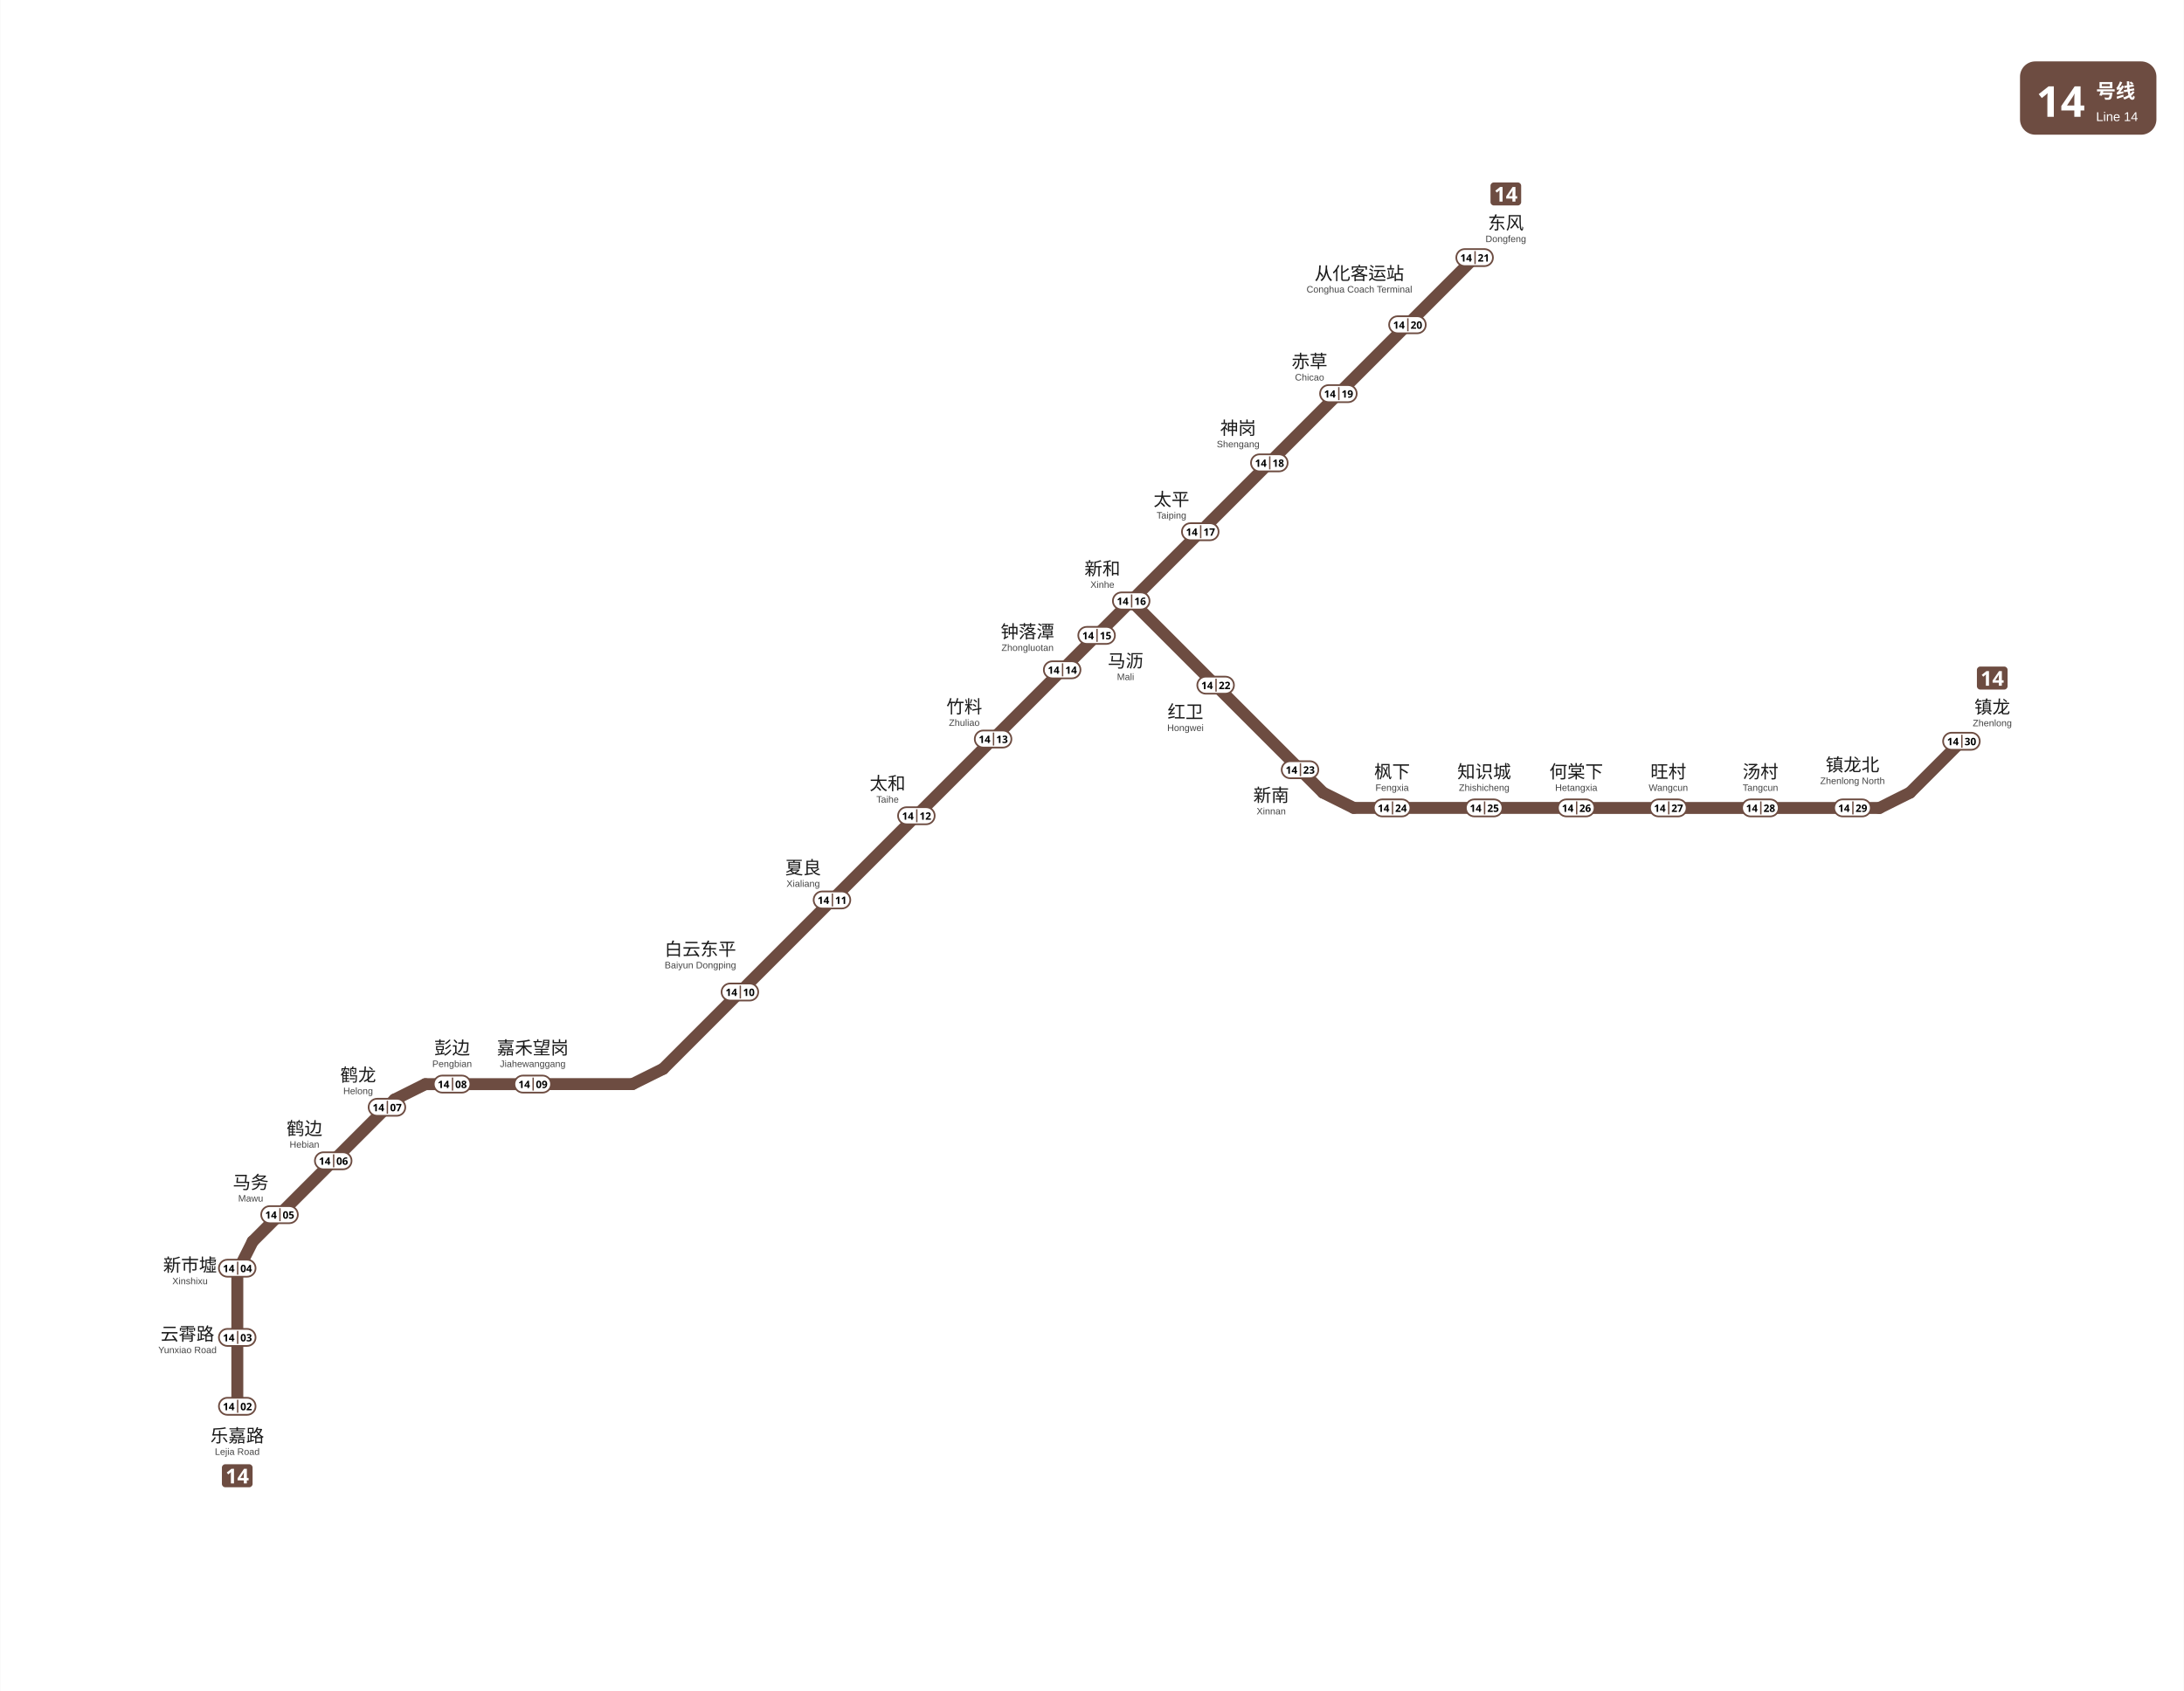
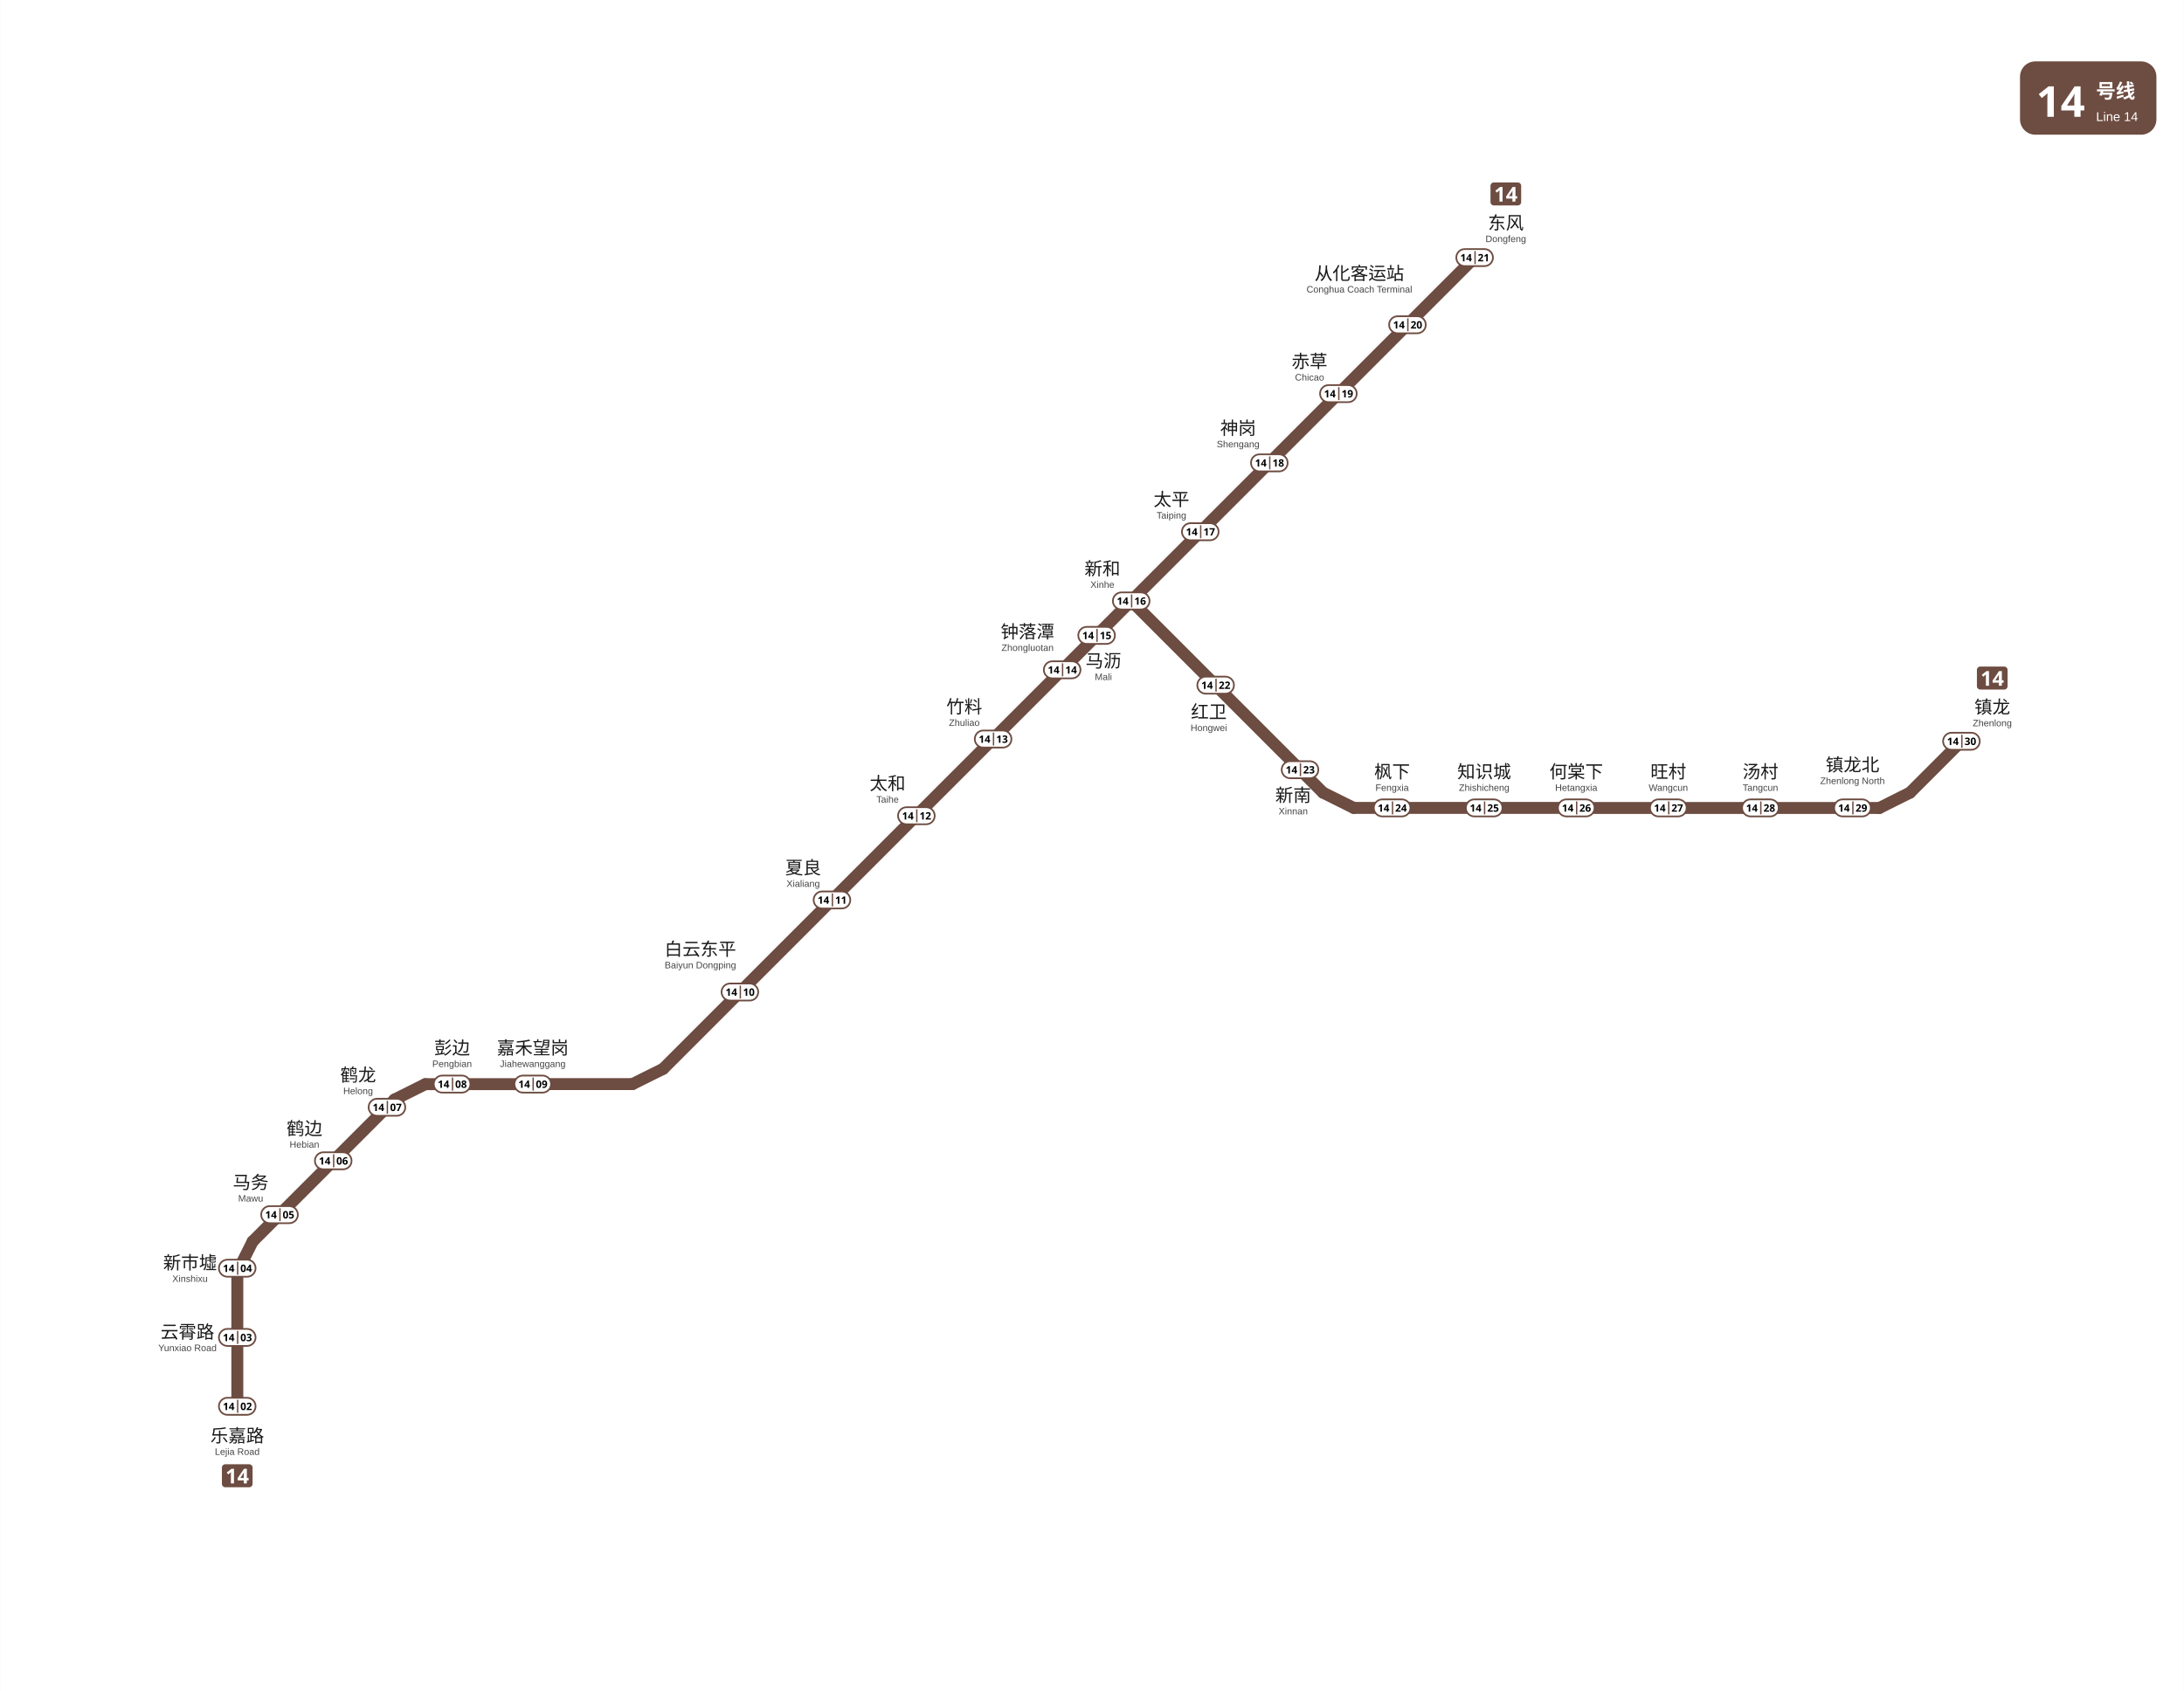
<svg xmlns="http://www.w3.org/2000/svg" viewBox="1186.2 -57.7 1280.6 991.9" data-pins="东风,乐嘉路,云霄路,从化客运站,何棠下,嘉禾望岗,夏良,太和,太平,彭边,新南,新和,新市墟,旺村,枫下,汤村,白云东平,知识城,神岗,竹料,红卫,赤草,钟落潭,镇龙,镇龙北,马务,马沥,鹤边,鹤龙" width="1281" height="992">
  <rect x="1186.2" y="-57.688" width="1280.562" height="991.888" fill="#ffffff" />
  <g id="走廊">
    <line x1="1325.25" y1="767.25" x2="1325.25" y2="690.75" style="fill:none;stroke:#6D4C41;stroke-width:7;stroke-linecap:round" />
    <line x1="1325.20" y1="688.50" x2="1334.25" y2="670.50" style="fill:none;stroke:#6D4C41;stroke-width:7;stroke-linecap:round" />
    <line x1="1334.25" y1="670.50" x2="1417.50" y2="587.25" style="fill:none;stroke:#6D4C41;stroke-width:7;stroke-linecap:round" />
    <line x1="1417.50" y1="587.25" x2="1435.50" y2="578.25" style="fill:none;stroke:#6D4C41;stroke-width:7;stroke-linecap:round" />
    <line x1="1435.50" y1="578.25" x2="1557.00" y2="578.20" style="fill:none;stroke:#6D4C41;stroke-width:7;stroke-linecap:round" />
    <line x1="1557.00" y1="578.20" x2="1575.00" y2="569.25" style="fill:none;stroke:#6D4C41;stroke-width:7;stroke-linecap:round" />
    <line x1="1575.00" y1="569.25" x2="1849.50" y2="294.75" style="fill:none;stroke:#6D4C41;stroke-width:7;stroke-linecap:round" />
    <line x1="1849.50" y1="294.75" x2="2050.88" y2="93.38" style="fill:none;stroke:#6D4C41;stroke-width:7;stroke-linecap:round" />
    <line x1="1849.50" y1="294.75" x2="1962.00" y2="407.25" style="fill:none;stroke:#6D4C41;stroke-width:7;stroke-linecap:round" />
    <line x1="1962.00" y1="407.25" x2="1980.00" y2="416.20" style="fill:none;stroke:#6D4C41;stroke-width:7;stroke-linecap:round" />
    <line x1="1980.00" y1="416.20" x2="2288.25" y2="416.25" style="fill:none;stroke:#6D4C41;stroke-width:7;stroke-linecap:round" />
    <line x1="2288.25" y1="416.25" x2="2306.25" y2="407.25" style="fill:none;stroke:#6D4C41;stroke-width:7;stroke-linecap:round" />
    <line x1="2306.25" y1="407.25" x2="2336.40" y2="377.10" style="fill:none;stroke:#6D4C41;stroke-width:7;stroke-linecap:round" />
  </g>
  <g id="线路徽标">
    <g data-badge="header" transform="translate(2370.76 -21.6883)" data-ink="#FFFFFF" data-box="2370.8,-21.7,2450.8,21.3" data-chip="2370.8,-21.7,2450.8,21.3">
      <rect x="0" y="0" width="80.0" height="43.0" rx="9.0" fill="#6D4C41" />
      <text x="9.5" y="32.5" font-family="'Microsoft YaHei', sans-serif" font-size="25" font-weight="bold" fill="#FFFFFF">14</text>
      <text x="44.6" y="21.5" font-family="'Microsoft YaHei', sans-serif" font-size="11.5" font-weight="600" fill="#FFFFFF">号线</text>
      <text x="44.6" y="35.0" font-family="Arial, sans-serif" font-size="7.5" fill="#FFFFFF">Line 14</text>
    </g>
    <g data-badge="chip" transform="translate(1316.21 801.2)" data-box="1316.2,801.2,1334.2,814.7">
      <path d="M16.04 13.49h-14.09c-1.07 0 -1.95 -0.88 -1.95 -1.95v-9.59c0 -1.07 0.88 -1.95 1.95 -1.95h14.09c1.07 0 1.95 0.88 1.95 1.95v9.59C17.99 12.61 17.11 13.49 16.04 13.49z" fill="#6D4C41" />
      <path d="M7.08 11.24h-1.81v-4.96c0 -0.2 0 -0.47 0.01 -0.81c0.01 -0.34 0.02 -0.64 0.04 -0.89c-0.04 0.05 -0.13 0.13 -0.26 0.26c-0.13 0.12 -0.25 0.23 -0.37 0.33l-0.98 0.79l-0.88 -1.09l2.76 -2.2h1.49V11.24z" fill="#FFFFFF" />
      <path d="M15.65 9.46h-1.03V11.24h-1.76v-1.78h-3.66v-1.26l3.76 -5.53h1.67v5.39h1.03V9.46zM12.85 8.06v-1.45c0 -0.18 0 -0.41 0.01 -0.67c0.01 -0.26 0.02 -0.51 0.03 -0.74c0.01 -0.23 0.02 -0.38 0.03 -0.45h-0.05c-0.07 0.16 -0.15 0.32 -0.23 0.47c-0.08 0.15 -0.18 0.31 -0.28 0.47l-1.57 2.38H12.85z" fill="#FFFFFF" />
    </g>
    <g data-badge="chip" transform="translate(2060.21 49.3193)" data-box="2060.2,49.3,2078.2,62.8">
      <path d="M16.04 13.49h-14.09c-1.07 0 -1.95 -0.88 -1.95 -1.95v-9.59c0 -1.07 0.88 -1.95 1.95 -1.95h14.09c1.07 0 1.95 0.88 1.95 1.95v9.59C17.99 12.61 17.11 13.49 16.04 13.49z" fill="#6D4C41" />
      <path d="M7.08 11.24h-1.81v-4.96c0 -0.2 0 -0.47 0.01 -0.81c0.01 -0.34 0.02 -0.64 0.04 -0.89c-0.04 0.05 -0.13 0.13 -0.26 0.26c-0.13 0.12 -0.25 0.23 -0.37 0.33l-0.98 0.79l-0.88 -1.09l2.76 -2.2h1.49V11.24z" fill="#FFFFFF" />
      <path d="M15.65 9.46h-1.03V11.24h-1.76v-1.78h-3.66v-1.26l3.76 -5.53h1.67v5.39h1.03V9.46zM12.85 8.06v-1.45c0 -0.18 0 -0.41 0.01 -0.67c0.01 -0.26 0.02 -0.51 0.03 -0.74c0.01 -0.23 0.02 -0.38 0.03 -0.45h-0.05c-0.07 0.16 -0.15 0.32 -0.23 0.47c-0.08 0.15 -0.18 0.31 -0.28 0.47l-1.57 2.38H12.85z" fill="#FFFFFF" />
    </g>
    <g data-badge="chip" transform="translate(2345.48 333.289)" data-box="2345.5,333.3,2363.5,346.8">
      <path d="M16.04 13.49h-14.09c-1.07 0 -1.95 -0.88 -1.95 -1.95v-9.59c0 -1.07 0.88 -1.95 1.95 -1.95h14.09c1.07 0 1.95 0.88 1.95 1.95v9.59C17.99 12.61 17.11 13.49 16.04 13.49z" fill="#6D4C41" />
      <path d="M7.08 11.24h-1.81v-4.96c0 -0.2 0 -0.47 0.01 -0.81c0.01 -0.34 0.02 -0.64 0.04 -0.89c-0.04 0.05 -0.13 0.13 -0.26 0.26c-0.13 0.12 -0.25 0.23 -0.37 0.33l-0.98 0.79l-0.88 -1.09l2.76 -2.2h1.49V11.24z" fill="#FFFFFF" />
      <path d="M15.65 9.46h-1.03V11.24h-1.76v-1.78h-3.66v-1.26l3.76 -5.53h1.67v5.39h1.03V9.46zM12.85 8.06v-1.45c0 -0.18 0 -0.41 0.01 -0.67c0.01 -0.26 0.02 -0.51 0.03 -0.74c0.01 -0.23 0.02 -0.38 0.03 -0.45h-0.05c-0.07 0.16 -0.15 0.32 -0.23 0.47c-0.08 0.15 -0.18 0.31 -0.28 0.47l-1.57 2.38H12.85z" fill="#FFFFFF" />
    </g>
  </g>
  <g id="站名标注" font-family="'Microsoft YaHei', 'PingFang SC', sans-serif">
    <text x="1325.20" y="788.20" text-anchor="middle" font-size="10.5" font-weight="500" fill="#1a1a1a">乐嘉路</text>
    <text x="1325.20" y="795.70" text-anchor="middle" font-size="5.5" font-family="Arial, sans-serif" fill="#444444">Lejia Road</text>
-     <text x="1296.00" y="728.54" text-anchor="middle" font-size="10.5" font-weight="500" fill="#1a1a1a">云霄路</text>
-     <text x="1296.00" y="736.04" text-anchor="middle" font-size="5.5" font-family="Arial, sans-serif" fill="#444444">Yunxiao Road</text>
-     <text x="1297.50" y="688.10" text-anchor="middle" font-size="10.5" font-weight="500" fill="#1a1a1a">新市墟</text>
-     <text x="1297.50" y="695.60" text-anchor="middle" font-size="5.5" font-family="Arial, sans-serif" fill="#444444">Xinshixu</text>
+     <text x="1296.00" y="727.33" text-anchor="middle" font-size="10.5" font-weight="500" fill="#1a1a1a">云霄路</text>
+     <text x="1296.00" y="734.83" text-anchor="middle" font-size="5.5" font-family="Arial, sans-serif" fill="#444444">Yunxiao Road</text>
+     <text x="1297.50" y="686.73" text-anchor="middle" font-size="10.5" font-weight="500" fill="#1a1a1a">新市墟</text>
+     <text x="1297.50" y="694.23" text-anchor="middle" font-size="5.5" font-family="Arial, sans-serif" fill="#444444">Xinshixu</text>
    <text x="1333.10" y="639.60" text-anchor="middle" font-size="10.5" font-weight="500" fill="#1a1a1a">马务</text>
    <text x="1333.10" y="647.10" text-anchor="middle" font-size="5.5" font-family="Arial, sans-serif" fill="#444444">Mawu</text>
    <text x="1364.60" y="608.00" text-anchor="middle" font-size="10.5" font-weight="500" fill="#1a1a1a">鹤边</text>
    <text x="1364.60" y="615.50" text-anchor="middle" font-size="5.5" font-family="Arial, sans-serif" fill="#444444">Hebian</text>
    <text x="1451.20" y="560.70" text-anchor="middle" font-size="10.5" font-weight="500" fill="#1a1a1a">彭边</text>
    <text x="1451.20" y="568.20" text-anchor="middle" font-size="5.5" font-family="Arial, sans-serif" fill="#444444">Pengbian</text>
    <text x="1498.50" y="560.70" text-anchor="middle" font-size="10.5" font-weight="500" fill="#1a1a1a">嘉禾望岗</text>
    <text x="1498.50" y="568.20" text-anchor="middle" font-size="5.5" font-family="Arial, sans-serif" fill="#444444">Jiahewanggang</text>
    <text x="1596.80" y="502.80" text-anchor="middle" font-size="10.5" font-weight="500" fill="#1a1a1a">白云东平</text>
    <text x="1596.80" y="510.30" text-anchor="middle" font-size="5.5" font-family="Arial, sans-serif" fill="#444444">Baiyun Dongping</text>
    <text x="1657.10" y="455.00" text-anchor="middle" font-size="10.5" font-weight="500" fill="#1a1a1a">夏良</text>
    <text x="1657.10" y="462.50" text-anchor="middle" font-size="5.5" font-family="Arial, sans-serif" fill="#444444">Xialiang</text>
    <text x="1706.60" y="405.60" text-anchor="middle" font-size="10.5" font-weight="500" fill="#1a1a1a">太和</text>
    <text x="1706.60" y="413.10" text-anchor="middle" font-size="5.5" font-family="Arial, sans-serif" fill="#444444">Taihe</text>
    <text x="1751.60" y="360.60" text-anchor="middle" font-size="10.5" font-weight="500" fill="#1a1a1a">竹料</text>
    <text x="1751.60" y="368.10" text-anchor="middle" font-size="5.5" font-family="Arial, sans-serif" fill="#444444">Zhuliao</text>
    <text x="1788.70" y="316.60" text-anchor="middle" font-size="10.5" font-weight="500" fill="#1a1a1a">钟落潭</text>
    <text x="1788.70" y="324.10" text-anchor="middle" font-size="5.5" font-family="Arial, sans-serif" fill="#444444">Zhongluotan</text>
-     <text x="1846.20" y="333.70" text-anchor="middle" font-size="10.5" font-weight="500" fill="#1a1a1a">马沥</text>
-     <text x="1846.20" y="341.20" text-anchor="middle" font-size="5.5" font-family="Arial, sans-serif" fill="#444444">Mali</text>
-     <text x="1881.30" y="363.60" text-anchor="middle" font-size="10.5" font-weight="500" fill="#1a1a1a">红卫</text>
-     <text x="1881.30" y="371.10" text-anchor="middle" font-size="5.5" font-family="Arial, sans-serif" fill="#444444">Hongwei</text>
+     <text x="1833.20" y="333.70" text-anchor="middle" font-size="10.5" font-weight="500" fill="#1a1a1a">马沥</text>
+     <text x="1833.20" y="341.20" text-anchor="middle" font-size="5.5" font-family="Arial, sans-serif" fill="#444444">Mali</text>
+     <text x="1895.00" y="363.60" text-anchor="middle" font-size="10.5" font-weight="500" fill="#1a1a1a">红卫</text>
+     <text x="1895.00" y="371.10" text-anchor="middle" font-size="5.5" font-family="Arial, sans-serif" fill="#444444">Hongwei</text>
    <text x="2002.50" y="398.70" text-anchor="middle" font-size="10.5" font-weight="500" fill="#1a1a1a">枫下</text>
    <text x="2002.50" y="406.20" text-anchor="middle" font-size="5.5" font-family="Arial, sans-serif" fill="#444444">Fengxia</text>
    <text x="2056.50" y="398.70" text-anchor="middle" font-size="10.5" font-weight="500" fill="#1a1a1a">知识城</text>
    <text x="2056.50" y="406.20" text-anchor="middle" font-size="5.5" font-family="Arial, sans-serif" fill="#444444">Zhishicheng</text>
    <text x="2110.50" y="398.70" text-anchor="middle" font-size="10.5" font-weight="500" fill="#1a1a1a">何棠下</text>
    <text x="2110.50" y="406.20" text-anchor="middle" font-size="5.5" font-family="Arial, sans-serif" fill="#444444">Hetangxia</text>
    <text x="2164.50" y="398.70" text-anchor="middle" font-size="10.5" font-weight="500" fill="#1a1a1a">旺村</text>
    <text x="2164.50" y="406.20" text-anchor="middle" font-size="5.5" font-family="Arial, sans-serif" fill="#444444">Wangcun</text>
    <text x="2218.50" y="398.70" text-anchor="middle" font-size="10.5" font-weight="500" fill="#1a1a1a">汤村</text>
    <text x="2218.50" y="406.20" text-anchor="middle" font-size="5.5" font-family="Arial, sans-serif" fill="#444444">Tangcun</text>
    <text x="2272.50" y="394.70" text-anchor="middle" font-size="10.5" font-weight="500" fill="#1a1a1a">镇龙北</text>
    <text x="2272.50" y="402.20" text-anchor="middle" font-size="5.5" font-family="Arial, sans-serif" fill="#444444">Zhenlong North</text>
    <text x="2354.50" y="360.80" text-anchor="middle" font-size="10.5" font-weight="500" fill="#1a1a1a">镇龙</text>
    <text x="2354.50" y="368.30" text-anchor="middle" font-size="5.5" font-family="Arial, sans-serif" fill="#444444">Zhenlong</text>
    <text x="1873.10" y="239.00" text-anchor="middle" font-size="10.5" font-weight="500" fill="#1a1a1a">太平</text>
    <text x="1873.10" y="246.50" text-anchor="middle" font-size="5.5" font-family="Arial, sans-serif" fill="#444444">Taiping</text>
    <text x="1912.20" y="197.20" text-anchor="middle" font-size="10.5" font-weight="500" fill="#1a1a1a">神岗</text>
    <text x="1912.20" y="204.70" text-anchor="middle" font-size="5.5" font-family="Arial, sans-serif" fill="#444444">Shengang</text>
    <text x="1954.10" y="158.00" text-anchor="middle" font-size="10.5" font-weight="500" fill="#1a1a1a">赤草</text>
    <text x="1954.10" y="165.50" text-anchor="middle" font-size="5.5" font-family="Arial, sans-serif" fill="#444444">Chicao</text>
    <text x="1983.30" y="106.40" text-anchor="middle" font-size="10.5" font-weight="500" fill="#1a1a1a">从化客运站</text>
    <text x="1983.30" y="113.90" text-anchor="middle" font-size="5.5" font-family="Arial, sans-serif" fill="#444444">Conghua Coach Terminal</text>
    <text x="2069.20" y="76.80" text-anchor="middle" font-size="10.5" font-weight="500" fill="#1a1a1a">东风</text>
    <text x="2069.20" y="84.30" text-anchor="middle" font-size="5.5" font-family="Arial, sans-serif" fill="#444444">Dongfeng</text>
    <text x="1396.10" y="576.60" text-anchor="middle" font-size="10.5" font-weight="500" fill="#1a1a1a">鹤龙</text>
    <text x="1396.10" y="584.10" text-anchor="middle" font-size="5.5" font-family="Arial, sans-serif" fill="#444444">Helong</text>
    <text x="1832.60" y="279.60" text-anchor="middle" font-size="10.5" font-weight="500" fill="#1a1a1a">新和</text>
    <text x="1832.60" y="287.10" text-anchor="middle" font-size="5.5" font-family="Arial, sans-serif" fill="#444444">Xinhe</text>
-     <text x="1931.60" y="412.50" text-anchor="middle" font-size="10.5" font-weight="500" fill="#1a1a1a">新南</text>
-     <text x="1931.60" y="420.00" text-anchor="middle" font-size="5.5" font-family="Arial, sans-serif" fill="#444444">Xinnan</text>
+     <text x="1944.50" y="412.50" text-anchor="middle" font-size="10.5" font-weight="500" fill="#1a1a1a">新南</text>
+     <text x="1944.50" y="420.00" text-anchor="middle" font-size="5.5" font-family="Arial, sans-serif" fill="#444444">Xinnan</text>
  </g>
  <g id="编号牌" font-family="'Microsoft YaHei', 'PingFang SC', sans-serif">
    <rect x="1314.45" y="762.20" width="21.50" height="10.00" rx="5.00" fill="#FFFFFF" stroke="#6D4C41" stroke-width="1.0" />
    <line x1="1325.45" y1="763.40" x2="1325.45" y2="771.00" stroke="#6D4C41" stroke-width="0.8" />
-     <text x="1320.20" y="767.20" text-anchor="middle" dominant-baseline="central" font-size="6.0" font-weight="700" fill="#000000">14</text>
-     <text x="1330.45" y="767.20" text-anchor="middle" dominant-baseline="central" font-size="6.0" font-weight="700" fill="#000000">02</text>
+     <text x="1320.20" y="767.08" text-anchor="middle" dominant-baseline="central" font-size="6.0" font-weight="700" fill="#000000">14</text>
+     <text x="1330.45" y="767.08" text-anchor="middle" dominant-baseline="central" font-size="6.0" font-weight="700" fill="#000000">02</text>
    <rect x="1314.45" y="721.80" width="21.50" height="10.00" rx="5.00" fill="#FFFFFF" stroke="#6D4C41" stroke-width="1.0" />
    <line x1="1325.45" y1="723.00" x2="1325.45" y2="730.60" stroke="#6D4C41" stroke-width="0.8" />
-     <text x="1320.20" y="726.80" text-anchor="middle" dominant-baseline="central" font-size="6.0" font-weight="700" fill="#000000">14</text>
-     <text x="1330.45" y="726.80" text-anchor="middle" dominant-baseline="central" font-size="6.0" font-weight="700" fill="#000000">03</text>
+     <text x="1320.20" y="726.68" text-anchor="middle" dominant-baseline="central" font-size="6.0" font-weight="700" fill="#000000">14</text>
+     <text x="1330.45" y="726.68" text-anchor="middle" dominant-baseline="central" font-size="6.0" font-weight="700" fill="#000000">03</text>
    <rect x="1314.45" y="681.20" width="21.50" height="10.00" rx="5.00" fill="#FFFFFF" stroke="#6D4C41" stroke-width="1.0" />
    <line x1="1325.45" y1="682.40" x2="1325.45" y2="690.00" stroke="#6D4C41" stroke-width="0.8" />
-     <text x="1320.20" y="686.20" text-anchor="middle" dominant-baseline="central" font-size="6.0" font-weight="700" fill="#000000">14</text>
-     <text x="1330.45" y="686.20" text-anchor="middle" dominant-baseline="central" font-size="6.0" font-weight="700" fill="#000000">04</text>
+     <text x="1320.20" y="686.08" text-anchor="middle" dominant-baseline="central" font-size="6.0" font-weight="700" fill="#000000">14</text>
+     <text x="1330.45" y="686.08" text-anchor="middle" dominant-baseline="central" font-size="6.0" font-weight="700" fill="#000000">04</text>
    <rect x="1339.25" y="649.80" width="21.50" height="10.00" rx="5.00" fill="#FFFFFF" stroke="#6D4C41" stroke-width="1.0" />
    <line x1="1350.25" y1="651.00" x2="1350.25" y2="658.60" stroke="#6D4C41" stroke-width="0.8" />
-     <text x="1345.00" y="654.80" text-anchor="middle" dominant-baseline="central" font-size="6.0" font-weight="700" fill="#000000">14</text>
-     <text x="1355.25" y="654.80" text-anchor="middle" dominant-baseline="central" font-size="6.0" font-weight="700" fill="#000000">05</text>
+     <text x="1345.00" y="654.68" text-anchor="middle" dominant-baseline="central" font-size="6.0" font-weight="700" fill="#000000">14</text>
+     <text x="1355.25" y="654.68" text-anchor="middle" dominant-baseline="central" font-size="6.0" font-weight="700" fill="#000000">05</text>
    <rect x="1370.75" y="618.20" width="21.50" height="10.00" rx="5.00" fill="#FFFFFF" stroke="#6D4C41" stroke-width="1.0" />
    <line x1="1381.75" y1="619.40" x2="1381.75" y2="627.00" stroke="#6D4C41" stroke-width="0.8" />
-     <text x="1376.50" y="623.20" text-anchor="middle" dominant-baseline="central" font-size="6.0" font-weight="700" fill="#000000">14</text>
-     <text x="1386.75" y="623.20" text-anchor="middle" dominant-baseline="central" font-size="6.0" font-weight="700" fill="#000000">06</text>
+     <text x="1376.50" y="623.08" text-anchor="middle" dominant-baseline="central" font-size="6.0" font-weight="700" fill="#000000">14</text>
+     <text x="1386.75" y="623.08" text-anchor="middle" dominant-baseline="central" font-size="6.0" font-weight="700" fill="#000000">06</text>
    <rect x="1402.25" y="586.80" width="21.50" height="10.00" rx="5.00" fill="#FFFFFF" stroke="#6D4C41" stroke-width="1.0" />
    <line x1="1413.25" y1="588.00" x2="1413.25" y2="595.60" stroke="#6D4C41" stroke-width="0.8" />
-     <text x="1408.00" y="591.80" text-anchor="middle" dominant-baseline="central" font-size="6.0" font-weight="700" fill="#000000">14</text>
-     <text x="1418.25" y="591.80" text-anchor="middle" dominant-baseline="central" font-size="6.0" font-weight="700" fill="#000000">07</text>
+     <text x="1408.00" y="591.68" text-anchor="middle" dominant-baseline="central" font-size="6.0" font-weight="700" fill="#000000">14</text>
+     <text x="1418.25" y="591.68" text-anchor="middle" dominant-baseline="central" font-size="6.0" font-weight="700" fill="#000000">07</text>
    <rect x="1440.45" y="573.20" width="21.50" height="10.00" rx="5.00" fill="#FFFFFF" stroke="#6D4C41" stroke-width="1.0" />
    <line x1="1451.45" y1="574.40" x2="1451.45" y2="582.00" stroke="#6D4C41" stroke-width="0.8" />
-     <text x="1446.20" y="578.20" text-anchor="middle" dominant-baseline="central" font-size="6.0" font-weight="700" fill="#000000">14</text>
-     <text x="1456.45" y="578.20" text-anchor="middle" dominant-baseline="central" font-size="6.0" font-weight="700" fill="#000000">08</text>
+     <text x="1446.20" y="578.08" text-anchor="middle" dominant-baseline="central" font-size="6.0" font-weight="700" fill="#000000">14</text>
+     <text x="1456.45" y="578.08" text-anchor="middle" dominant-baseline="central" font-size="6.0" font-weight="700" fill="#000000">08</text>
    <rect x="1487.75" y="573.20" width="21.50" height="10.00" rx="5.00" fill="#FFFFFF" stroke="#6D4C41" stroke-width="1.0" />
    <line x1="1498.75" y1="574.40" x2="1498.75" y2="582.00" stroke="#6D4C41" stroke-width="0.8" />
-     <text x="1493.50" y="578.20" text-anchor="middle" dominant-baseline="central" font-size="6.0" font-weight="700" fill="#000000">14</text>
-     <text x="1503.75" y="578.20" text-anchor="middle" dominant-baseline="central" font-size="6.0" font-weight="700" fill="#000000">09</text>
+     <text x="1493.50" y="578.08" text-anchor="middle" dominant-baseline="central" font-size="6.0" font-weight="700" fill="#000000">14</text>
+     <text x="1503.75" y="578.08" text-anchor="middle" dominant-baseline="central" font-size="6.0" font-weight="700" fill="#000000">09</text>
    <rect x="1609.25" y="519.20" width="21.50" height="10.00" rx="5.00" fill="#FFFFFF" stroke="#6D4C41" stroke-width="1.0" />
    <line x1="1620.25" y1="520.40" x2="1620.25" y2="528.00" stroke="#6D4C41" stroke-width="0.8" />
-     <text x="1615.00" y="524.20" text-anchor="middle" dominant-baseline="central" font-size="6.0" font-weight="700" fill="#000000">14</text>
-     <text x="1625.25" y="524.20" text-anchor="middle" dominant-baseline="central" font-size="6.0" font-weight="700" fill="#000000">10</text>
+     <text x="1615.00" y="524.08" text-anchor="middle" dominant-baseline="central" font-size="6.0" font-weight="700" fill="#000000">14</text>
+     <text x="1625.25" y="524.08" text-anchor="middle" dominant-baseline="central" font-size="6.0" font-weight="700" fill="#000000">10</text>
    <rect x="1663.25" y="465.20" width="21.50" height="10.00" rx="5.00" fill="#FFFFFF" stroke="#6D4C41" stroke-width="1.0" />
    <line x1="1674.25" y1="466.40" x2="1674.25" y2="474.00" stroke="#6D4C41" stroke-width="0.8" />
-     <text x="1669.00" y="470.20" text-anchor="middle" dominant-baseline="central" font-size="6.0" font-weight="700" fill="#000000">14</text>
-     <text x="1679.25" y="470.20" text-anchor="middle" dominant-baseline="central" font-size="6.0" font-weight="700" fill="#000000">11</text>
+     <text x="1669.00" y="470.08" text-anchor="middle" dominant-baseline="central" font-size="6.0" font-weight="700" fill="#000000">14</text>
+     <text x="1679.25" y="470.08" text-anchor="middle" dominant-baseline="central" font-size="6.0" font-weight="700" fill="#000000">11</text>
    <rect x="1712.75" y="415.80" width="21.50" height="10.00" rx="5.00" fill="#FFFFFF" stroke="#6D4C41" stroke-width="1.0" />
    <line x1="1723.75" y1="417.00" x2="1723.75" y2="424.60" stroke="#6D4C41" stroke-width="0.8" />
-     <text x="1718.50" y="420.80" text-anchor="middle" dominant-baseline="central" font-size="6.0" font-weight="700" fill="#000000">14</text>
-     <text x="1728.75" y="420.80" text-anchor="middle" dominant-baseline="central" font-size="6.0" font-weight="700" fill="#000000">12</text>
+     <text x="1718.50" y="420.68" text-anchor="middle" dominant-baseline="central" font-size="6.0" font-weight="700" fill="#000000">14</text>
+     <text x="1728.75" y="420.68" text-anchor="middle" dominant-baseline="central" font-size="6.0" font-weight="700" fill="#000000">12</text>
    <rect x="1757.75" y="370.80" width="21.50" height="10.00" rx="5.00" fill="#FFFFFF" stroke="#6D4C41" stroke-width="1.0" />
    <line x1="1768.75" y1="372.00" x2="1768.75" y2="379.60" stroke="#6D4C41" stroke-width="0.8" />
-     <text x="1763.50" y="375.80" text-anchor="middle" dominant-baseline="central" font-size="6.0" font-weight="700" fill="#000000">14</text>
-     <text x="1773.75" y="375.80" text-anchor="middle" dominant-baseline="central" font-size="6.0" font-weight="700" fill="#000000">13</text>
+     <text x="1763.50" y="375.68" text-anchor="middle" dominant-baseline="central" font-size="6.0" font-weight="700" fill="#000000">14</text>
+     <text x="1773.75" y="375.68" text-anchor="middle" dominant-baseline="central" font-size="6.0" font-weight="700" fill="#000000">13</text>
    <rect x="1798.25" y="330.20" width="21.50" height="10.00" rx="5.00" fill="#FFFFFF" stroke="#6D4C41" stroke-width="1.0" />
    <line x1="1809.25" y1="331.40" x2="1809.25" y2="339.00" stroke="#6D4C41" stroke-width="0.8" />
-     <text x="1804.00" y="335.20" text-anchor="middle" dominant-baseline="central" font-size="6.0" font-weight="700" fill="#000000">14</text>
-     <text x="1814.25" y="335.20" text-anchor="middle" dominant-baseline="central" font-size="6.0" font-weight="700" fill="#000000">14</text>
+     <text x="1804.00" y="335.08" text-anchor="middle" dominant-baseline="central" font-size="6.0" font-weight="700" fill="#000000">14</text>
+     <text x="1814.25" y="335.08" text-anchor="middle" dominant-baseline="central" font-size="6.0" font-weight="700" fill="#000000">14</text>
    <rect x="1818.45" y="310.00" width="21.50" height="10.00" rx="5.00" fill="#FFFFFF" stroke="#6D4C41" stroke-width="1.0" />
    <line x1="1829.45" y1="311.20" x2="1829.45" y2="318.80" stroke="#6D4C41" stroke-width="0.8" />
-     <text x="1824.20" y="315.00" text-anchor="middle" dominant-baseline="central" font-size="6.0" font-weight="700" fill="#000000">14</text>
-     <text x="1834.45" y="315.00" text-anchor="middle" dominant-baseline="central" font-size="6.0" font-weight="700" fill="#000000">15</text>
+     <text x="1824.20" y="314.88" text-anchor="middle" dominant-baseline="central" font-size="6.0" font-weight="700" fill="#000000">14</text>
+     <text x="1834.45" y="314.88" text-anchor="middle" dominant-baseline="central" font-size="6.0" font-weight="700" fill="#000000">15</text>
    <rect x="1838.75" y="289.80" width="21.50" height="10.00" rx="5.00" fill="#FFFFFF" stroke="#6D4C41" stroke-width="1.0" />
    <line x1="1849.75" y1="291.00" x2="1849.75" y2="298.60" stroke="#6D4C41" stroke-width="0.8" />
-     <text x="1844.50" y="294.80" text-anchor="middle" dominant-baseline="central" font-size="6.0" font-weight="700" fill="#000000">14</text>
-     <text x="1854.75" y="294.80" text-anchor="middle" dominant-baseline="central" font-size="6.0" font-weight="700" fill="#000000">16</text>
+     <text x="1844.50" y="294.68" text-anchor="middle" dominant-baseline="central" font-size="6.0" font-weight="700" fill="#000000">14</text>
+     <text x="1854.75" y="294.68" text-anchor="middle" dominant-baseline="central" font-size="6.0" font-weight="700" fill="#000000">16</text>
    <rect x="1888.25" y="339.20" width="21.50" height="10.00" rx="5.00" fill="#FFFFFF" stroke="#6D4C41" stroke-width="1.0" />
    <line x1="1899.25" y1="340.40" x2="1899.25" y2="348.00" stroke="#6D4C41" stroke-width="0.8" />
-     <text x="1894.00" y="344.20" text-anchor="middle" dominant-baseline="central" font-size="6.0" font-weight="700" fill="#000000">14</text>
-     <text x="1904.25" y="344.20" text-anchor="middle" dominant-baseline="central" font-size="6.0" font-weight="700" fill="#000000">22</text>
+     <text x="1894.00" y="344.08" text-anchor="middle" dominant-baseline="central" font-size="6.0" font-weight="700" fill="#000000">14</text>
+     <text x="1904.25" y="344.08" text-anchor="middle" dominant-baseline="central" font-size="6.0" font-weight="700" fill="#000000">22</text>
    <rect x="1937.75" y="388.80" width="21.50" height="10.00" rx="5.00" fill="#FFFFFF" stroke="#6D4C41" stroke-width="1.0" />
    <line x1="1948.75" y1="390.00" x2="1948.75" y2="397.60" stroke="#6D4C41" stroke-width="0.8" />
-     <text x="1943.50" y="393.80" text-anchor="middle" dominant-baseline="central" font-size="6.0" font-weight="700" fill="#000000">14</text>
-     <text x="1953.75" y="393.80" text-anchor="middle" dominant-baseline="central" font-size="6.0" font-weight="700" fill="#000000">23</text>
+     <text x="1943.50" y="393.68" text-anchor="middle" dominant-baseline="central" font-size="6.0" font-weight="700" fill="#000000">14</text>
+     <text x="1953.75" y="393.68" text-anchor="middle" dominant-baseline="central" font-size="6.0" font-weight="700" fill="#000000">23</text>
    <rect x="1991.75" y="411.20" width="21.50" height="10.00" rx="5.00" fill="#FFFFFF" stroke="#6D4C41" stroke-width="1.0" />
    <line x1="2002.75" y1="412.40" x2="2002.75" y2="420.00" stroke="#6D4C41" stroke-width="0.8" />
-     <text x="1997.50" y="416.20" text-anchor="middle" dominant-baseline="central" font-size="6.0" font-weight="700" fill="#000000">14</text>
-     <text x="2007.75" y="416.20" text-anchor="middle" dominant-baseline="central" font-size="6.0" font-weight="700" fill="#000000">24</text>
+     <text x="1997.50" y="416.08" text-anchor="middle" dominant-baseline="central" font-size="6.0" font-weight="700" fill="#000000">14</text>
+     <text x="2007.75" y="416.08" text-anchor="middle" dominant-baseline="central" font-size="6.0" font-weight="700" fill="#000000">24</text>
    <rect x="2045.75" y="411.20" width="21.50" height="10.00" rx="5.00" fill="#FFFFFF" stroke="#6D4C41" stroke-width="1.0" />
    <line x1="2056.75" y1="412.40" x2="2056.75" y2="420.00" stroke="#6D4C41" stroke-width="0.8" />
-     <text x="2051.50" y="416.20" text-anchor="middle" dominant-baseline="central" font-size="6.0" font-weight="700" fill="#000000">14</text>
-     <text x="2061.75" y="416.20" text-anchor="middle" dominant-baseline="central" font-size="6.0" font-weight="700" fill="#000000">25</text>
+     <text x="2051.50" y="416.08" text-anchor="middle" dominant-baseline="central" font-size="6.0" font-weight="700" fill="#000000">14</text>
+     <text x="2061.75" y="416.08" text-anchor="middle" dominant-baseline="central" font-size="6.0" font-weight="700" fill="#000000">25</text>
    <rect x="2099.75" y="411.20" width="21.50" height="10.00" rx="5.00" fill="#FFFFFF" stroke="#6D4C41" stroke-width="1.0" />
    <line x1="2110.75" y1="412.40" x2="2110.75" y2="420.00" stroke="#6D4C41" stroke-width="0.8" />
-     <text x="2105.50" y="416.20" text-anchor="middle" dominant-baseline="central" font-size="6.0" font-weight="700" fill="#000000">14</text>
-     <text x="2115.75" y="416.20" text-anchor="middle" dominant-baseline="central" font-size="6.0" font-weight="700" fill="#000000">26</text>
+     <text x="2105.50" y="416.08" text-anchor="middle" dominant-baseline="central" font-size="6.0" font-weight="700" fill="#000000">14</text>
+     <text x="2115.75" y="416.08" text-anchor="middle" dominant-baseline="central" font-size="6.0" font-weight="700" fill="#000000">26</text>
    <rect x="2153.75" y="411.20" width="21.50" height="10.00" rx="5.00" fill="#FFFFFF" stroke="#6D4C41" stroke-width="1.0" />
    <line x1="2164.75" y1="412.40" x2="2164.75" y2="420.00" stroke="#6D4C41" stroke-width="0.8" />
-     <text x="2159.50" y="416.20" text-anchor="middle" dominant-baseline="central" font-size="6.0" font-weight="700" fill="#000000">14</text>
-     <text x="2169.75" y="416.20" text-anchor="middle" dominant-baseline="central" font-size="6.0" font-weight="700" fill="#000000">27</text>
+     <text x="2159.50" y="416.08" text-anchor="middle" dominant-baseline="central" font-size="6.0" font-weight="700" fill="#000000">14</text>
+     <text x="2169.75" y="416.08" text-anchor="middle" dominant-baseline="central" font-size="6.0" font-weight="700" fill="#000000">27</text>
    <rect x="2207.75" y="411.20" width="21.50" height="10.00" rx="5.00" fill="#FFFFFF" stroke="#6D4C41" stroke-width="1.0" />
    <line x1="2218.75" y1="412.40" x2="2218.75" y2="420.00" stroke="#6D4C41" stroke-width="0.8" />
-     <text x="2213.50" y="416.20" text-anchor="middle" dominant-baseline="central" font-size="6.0" font-weight="700" fill="#000000">14</text>
-     <text x="2223.75" y="416.20" text-anchor="middle" dominant-baseline="central" font-size="6.0" font-weight="700" fill="#000000">28</text>
+     <text x="2213.50" y="416.08" text-anchor="middle" dominant-baseline="central" font-size="6.0" font-weight="700" fill="#000000">14</text>
+     <text x="2223.75" y="416.08" text-anchor="middle" dominant-baseline="central" font-size="6.0" font-weight="700" fill="#000000">28</text>
    <rect x="2261.75" y="411.20" width="21.50" height="10.00" rx="5.00" fill="#FFFFFF" stroke="#6D4C41" stroke-width="1.0" />
    <line x1="2272.75" y1="412.40" x2="2272.75" y2="420.00" stroke="#6D4C41" stroke-width="0.8" />
-     <text x="2267.50" y="416.20" text-anchor="middle" dominant-baseline="central" font-size="6.0" font-weight="700" fill="#000000">14</text>
-     <text x="2277.75" y="416.20" text-anchor="middle" dominant-baseline="central" font-size="6.0" font-weight="700" fill="#000000">29</text>
+     <text x="2267.50" y="416.08" text-anchor="middle" dominant-baseline="central" font-size="6.0" font-weight="700" fill="#000000">14</text>
+     <text x="2277.75" y="416.08" text-anchor="middle" dominant-baseline="central" font-size="6.0" font-weight="700" fill="#000000">29</text>
    <rect x="2325.65" y="372.10" width="21.50" height="10.00" rx="5.00" fill="#FFFFFF" stroke="#6D4C41" stroke-width="1.0" />
    <line x1="2336.65" y1="373.30" x2="2336.65" y2="380.90" stroke="#6D4C41" stroke-width="0.8" />
-     <text x="2331.40" y="377.10" text-anchor="middle" dominant-baseline="central" font-size="6.0" font-weight="700" fill="#000000">14</text>
-     <text x="2341.65" y="377.10" text-anchor="middle" dominant-baseline="central" font-size="6.0" font-weight="700" fill="#000000">30</text>
+     <text x="2331.40" y="376.98" text-anchor="middle" dominant-baseline="central" font-size="6.0" font-weight="700" fill="#000000">14</text>
+     <text x="2341.65" y="376.98" text-anchor="middle" dominant-baseline="central" font-size="6.0" font-weight="700" fill="#000000">30</text>
    <rect x="1879.25" y="249.20" width="21.50" height="10.00" rx="5.00" fill="#FFFFFF" stroke="#6D4C41" stroke-width="1.0" />
    <line x1="1890.25" y1="250.40" x2="1890.25" y2="258.00" stroke="#6D4C41" stroke-width="0.8" />
-     <text x="1885.00" y="254.20" text-anchor="middle" dominant-baseline="central" font-size="6.0" font-weight="700" fill="#000000">14</text>
-     <text x="1895.25" y="254.20" text-anchor="middle" dominant-baseline="central" font-size="6.0" font-weight="700" fill="#000000">17</text>
+     <text x="1885.00" y="254.08" text-anchor="middle" dominant-baseline="central" font-size="6.0" font-weight="700" fill="#000000">14</text>
+     <text x="1895.25" y="254.08" text-anchor="middle" dominant-baseline="central" font-size="6.0" font-weight="700" fill="#000000">17</text>
    <rect x="1919.75" y="208.80" width="21.50" height="10.00" rx="5.00" fill="#FFFFFF" stroke="#6D4C41" stroke-width="1.0" />
    <line x1="1930.75" y1="210.00" x2="1930.75" y2="217.60" stroke="#6D4C41" stroke-width="0.8" />
-     <text x="1925.50" y="213.80" text-anchor="middle" dominant-baseline="central" font-size="6.0" font-weight="700" fill="#000000">14</text>
-     <text x="1935.75" y="213.80" text-anchor="middle" dominant-baseline="central" font-size="6.0" font-weight="700" fill="#000000">18</text>
+     <text x="1925.50" y="213.68" text-anchor="middle" dominant-baseline="central" font-size="6.0" font-weight="700" fill="#000000">14</text>
+     <text x="1935.75" y="213.68" text-anchor="middle" dominant-baseline="central" font-size="6.0" font-weight="700" fill="#000000">18</text>
    <rect x="1960.25" y="168.20" width="21.50" height="10.00" rx="5.00" fill="#FFFFFF" stroke="#6D4C41" stroke-width="1.0" />
    <line x1="1971.25" y1="169.40" x2="1971.25" y2="177.00" stroke="#6D4C41" stroke-width="0.8" />
-     <text x="1966.00" y="173.20" text-anchor="middle" dominant-baseline="central" font-size="6.0" font-weight="700" fill="#000000">14</text>
-     <text x="1976.25" y="173.20" text-anchor="middle" dominant-baseline="central" font-size="6.0" font-weight="700" fill="#000000">19</text>
+     <text x="1966.00" y="173.08" text-anchor="middle" dominant-baseline="central" font-size="6.0" font-weight="700" fill="#000000">14</text>
+     <text x="1976.25" y="173.08" text-anchor="middle" dominant-baseline="central" font-size="6.0" font-weight="700" fill="#000000">19</text>
    <rect x="2000.75" y="127.80" width="21.50" height="10.00" rx="5.00" fill="#FFFFFF" stroke="#6D4C41" stroke-width="1.0" />
    <line x1="2011.75" y1="129.00" x2="2011.75" y2="136.60" stroke="#6D4C41" stroke-width="0.8" />
-     <text x="2006.50" y="132.80" text-anchor="middle" dominant-baseline="central" font-size="6.0" font-weight="700" fill="#000000">14</text>
-     <text x="2016.75" y="132.80" text-anchor="middle" dominant-baseline="central" font-size="6.0" font-weight="700" fill="#000000">20</text>
+     <text x="2006.50" y="132.68" text-anchor="middle" dominant-baseline="central" font-size="6.0" font-weight="700" fill="#000000">14</text>
+     <text x="2016.75" y="132.68" text-anchor="middle" dominant-baseline="central" font-size="6.0" font-weight="700" fill="#000000">20</text>
    <rect x="2040.15" y="88.40" width="21.50" height="10.00" rx="5.00" fill="#FFFFFF" stroke="#6D4C41" stroke-width="1.0" />
    <line x1="2051.15" y1="89.60" x2="2051.15" y2="97.20" stroke="#6D4C41" stroke-width="0.8" />
-     <text x="2045.90" y="93.40" text-anchor="middle" dominant-baseline="central" font-size="6.0" font-weight="700" fill="#000000">14</text>
-     <text x="2056.15" y="93.40" text-anchor="middle" dominant-baseline="central" font-size="6.0" font-weight="700" fill="#000000">21</text>
+     <text x="2045.90" y="93.28" text-anchor="middle" dominant-baseline="central" font-size="6.0" font-weight="700" fill="#000000">14</text>
+     <text x="2056.15" y="93.28" text-anchor="middle" dominant-baseline="central" font-size="6.0" font-weight="700" fill="#000000">21</text>
  </g>
</svg>
